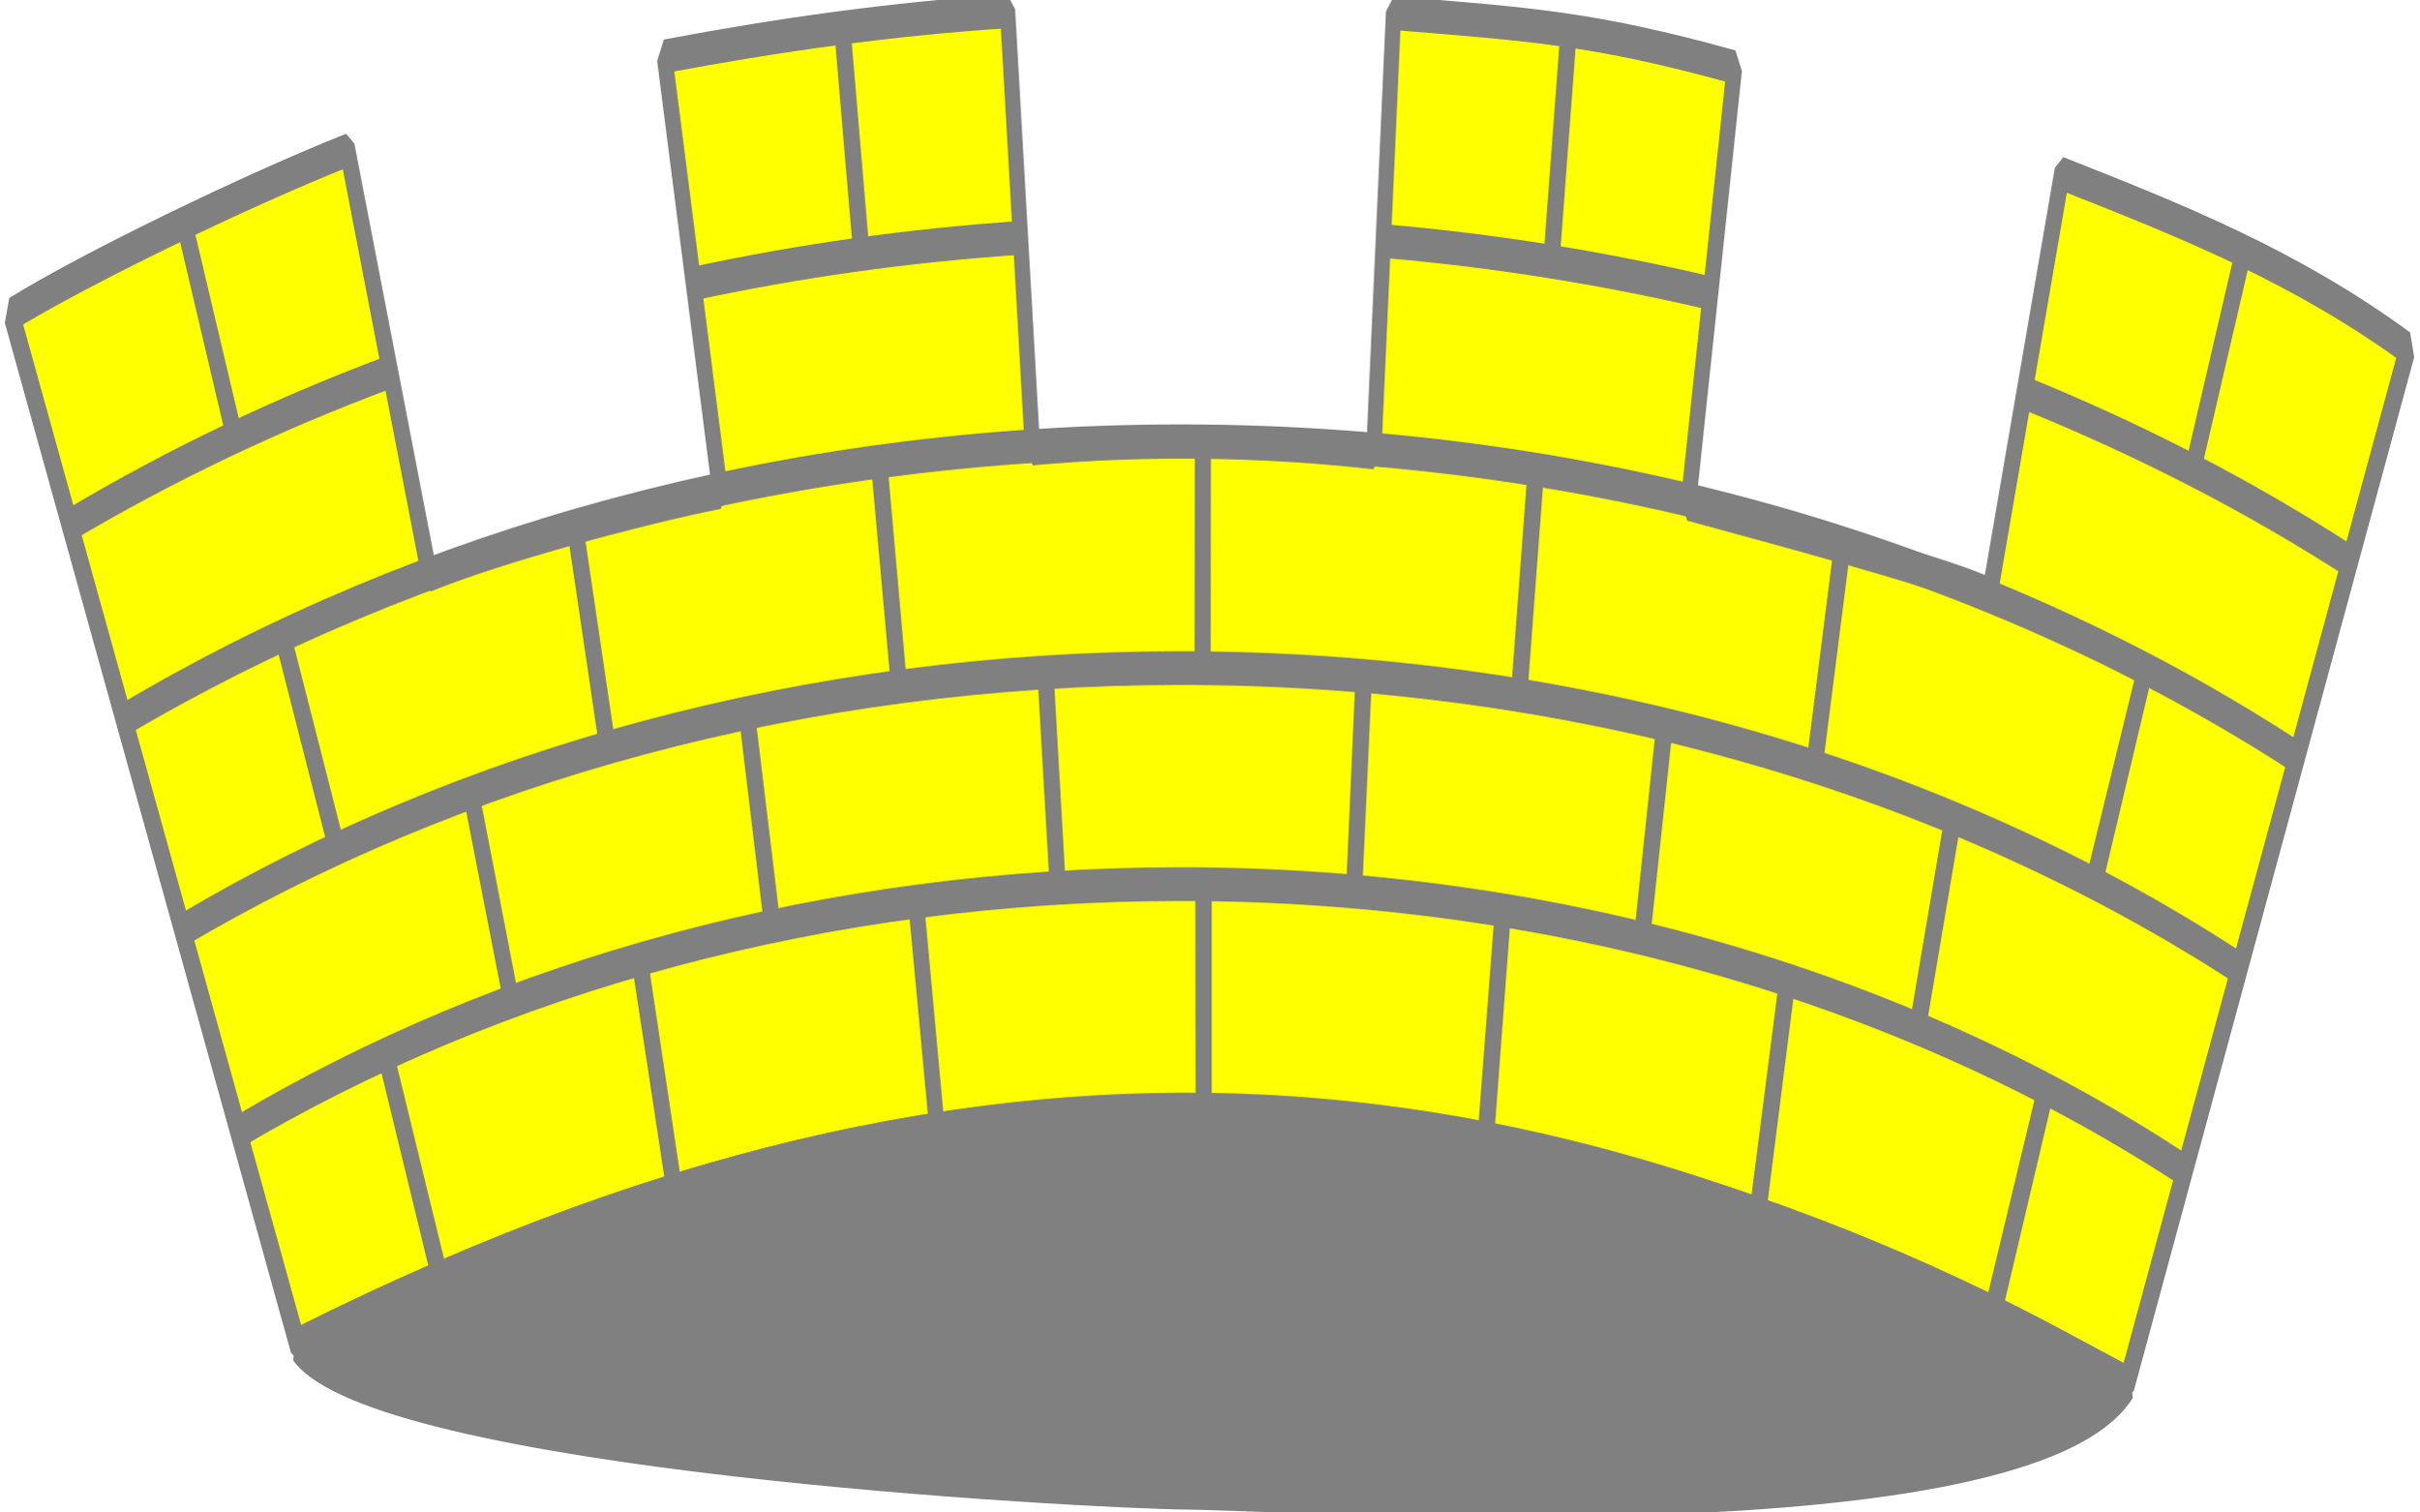
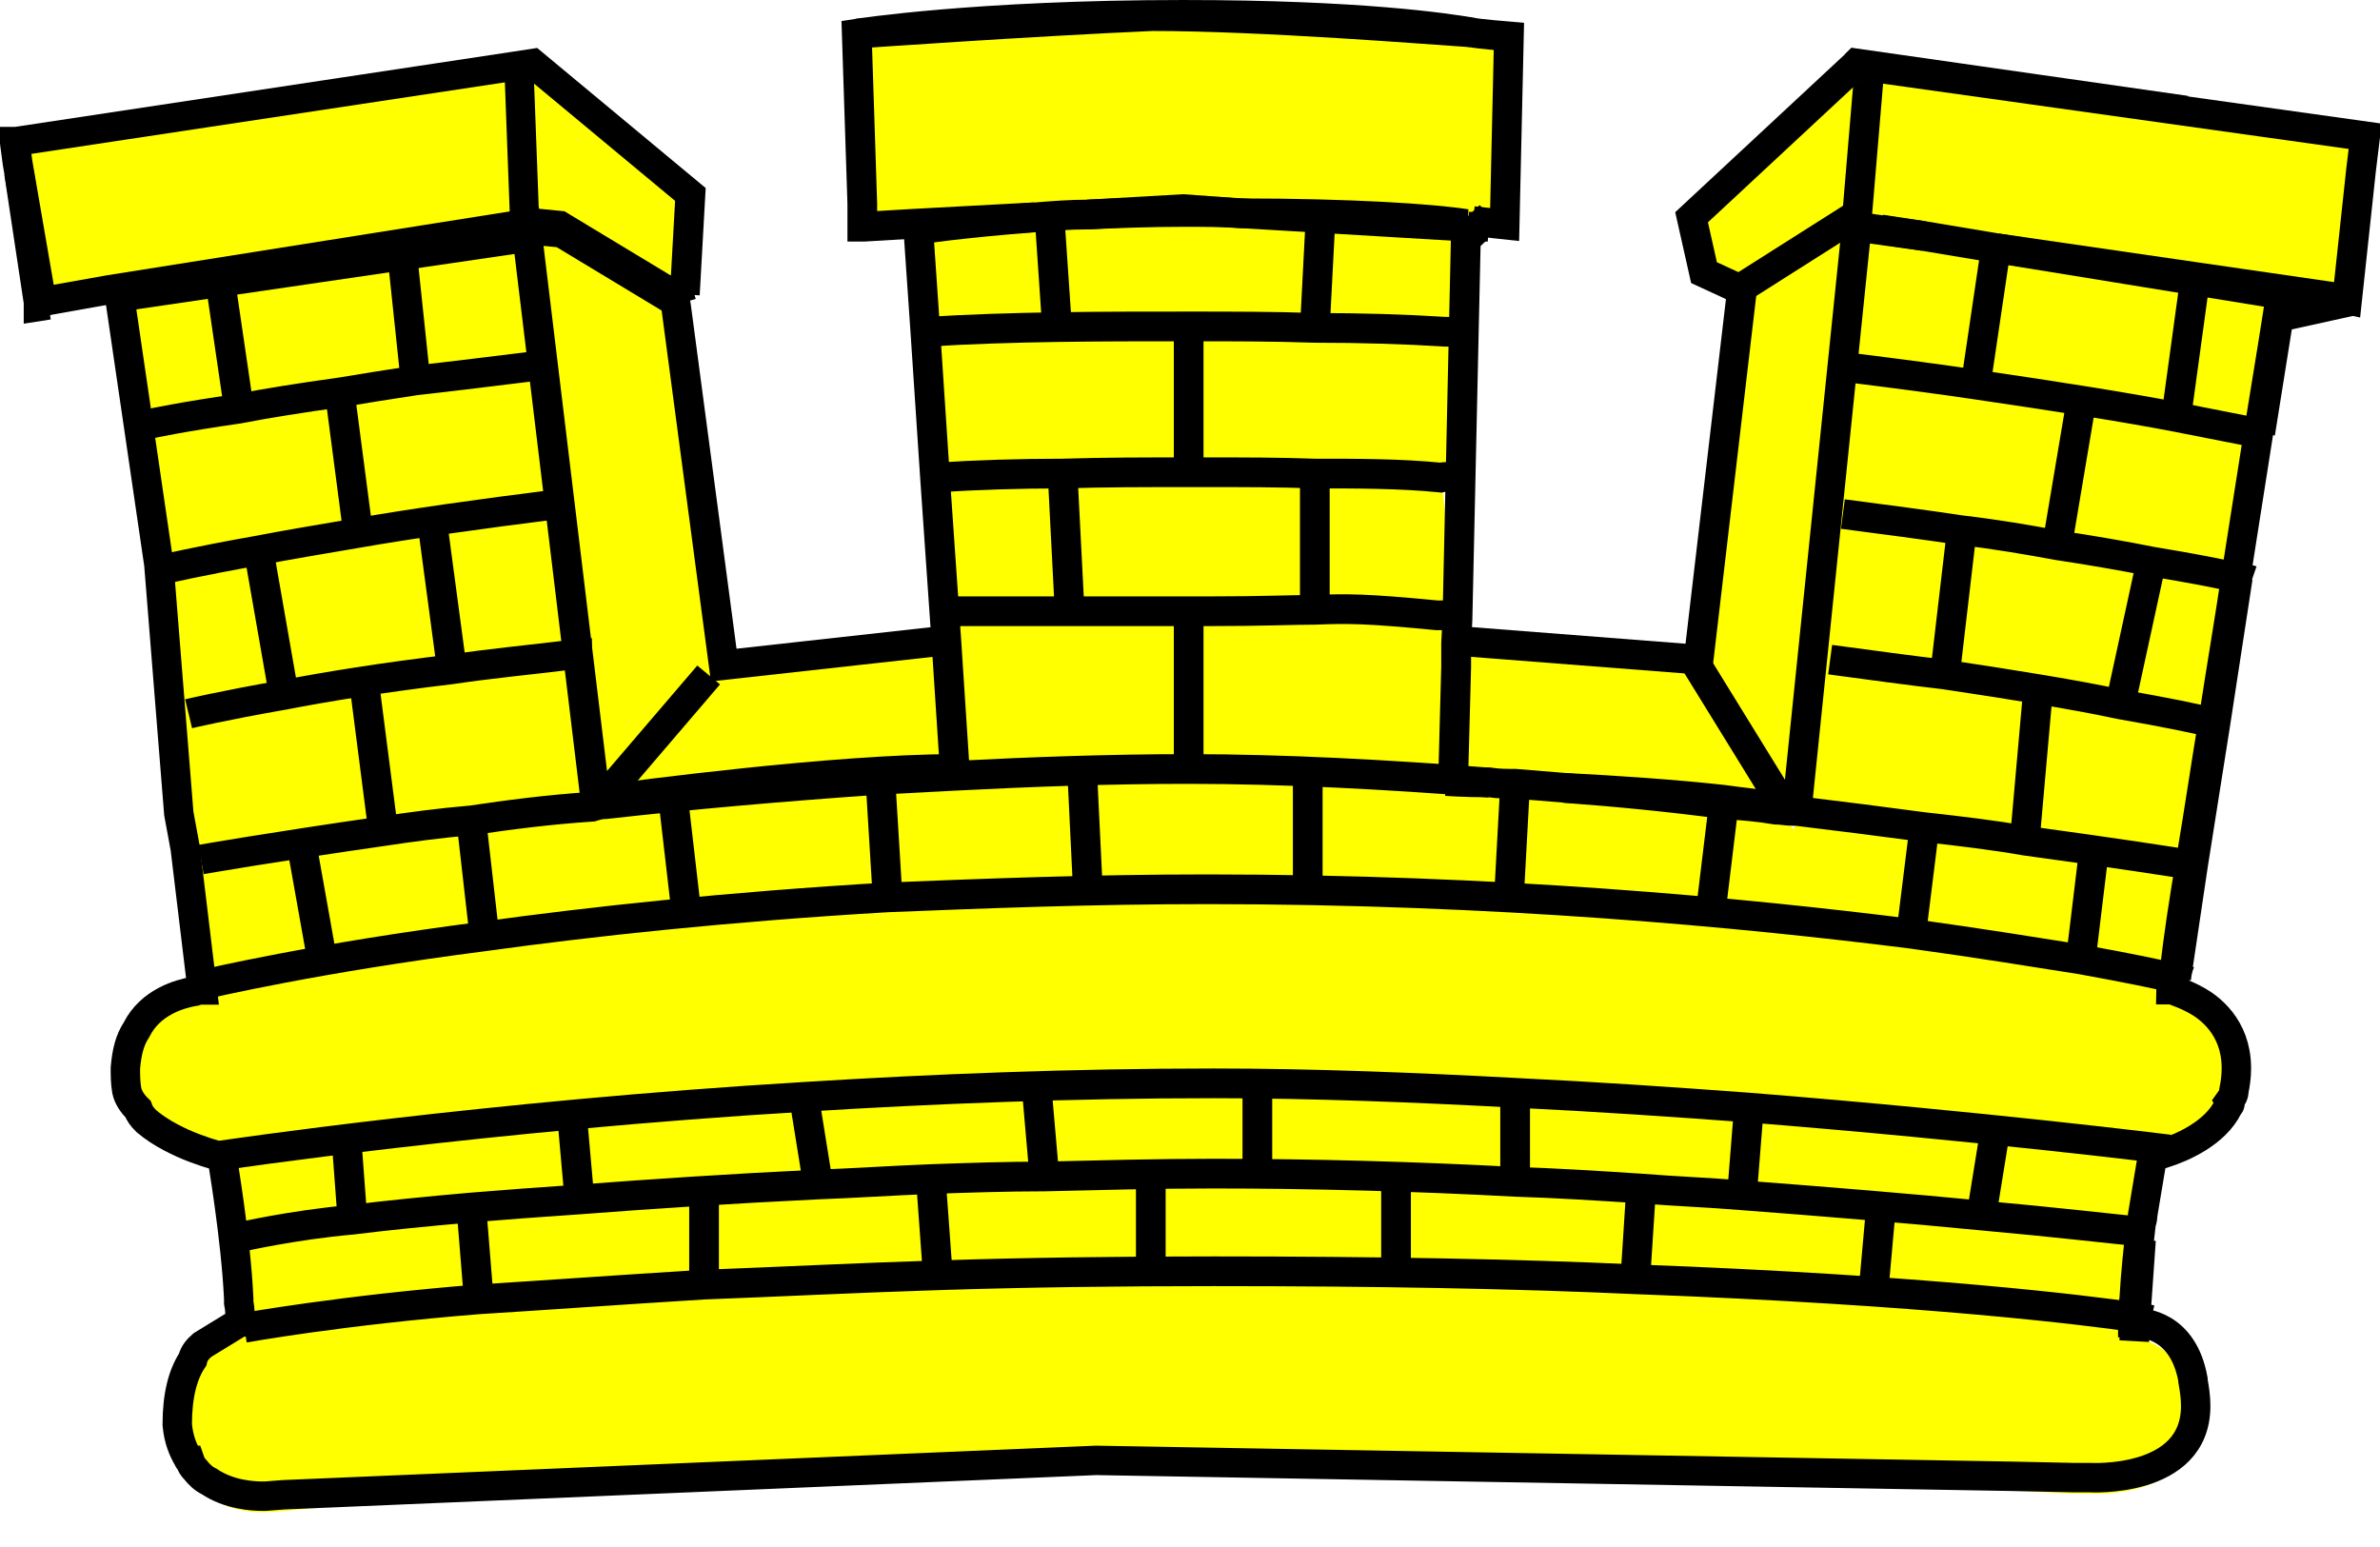
- <svg xmlns="http://www.w3.org/2000/svg" width="566.93" height="354.329" id="svg2" version="1.1">
-   <g id="layer1" transform="translate(-1.344944,-343.6472)">
-     <g id="1" transform="matrix(0.00847013,0,0,0.01875901,-1.148387,345.645)">
-       <g id="g3677">
-         <path id="258" style="fill:#ffff00;stroke:#808080;stroke-width:421.538px;stroke-miterlimit:0.01" d="M 8524.676,16688.841 608.033,3819.448 C 2579.997,3265.974 7070.892,2280.52 9906.489,1772.044 l 2267.039,5305.25 C 14138.295,6712.811 18111.01,6231.334 20219.716,6042.343 L 18679.57,597.599 C 21846.227,327.612 24969.702,129.621 28172.345,35.126 l 690.907,5462.743 c 3238.626,-134.994 6549.222,-98.995 9442.395,49.498 L 38852.614,57.625 c 3756.808,139.493 5527.257,184.491 9435.2,674.968 L 47006.757,6190.836 c 1691.283,211.49 7017.025,845.96 8341.263,1129.447 l 2000.751,-5255.752 c 3310.596,589.472 6462.86,1156.446 9564.745,2182.397 L 59155.205,17165.819 C 44401.462,13570.488 29410.219,11964.064 8524.676,16688.841 z" />
-         <path id="outline-1" style="fill:#808080;fill-rule:evenodd;stroke:#808080;stroke-width:421.538px;stroke-linejoin:bevel" d="m 59183.993,17192.817 c -6750.737,-1786.415 -16250.709,-3415.338 -26225.679,-3415.338 -9154.518,0 -17452.599,1322.937 -24440.835,2938.362 2187.872,1345.436 21770.767,1817.914 24627.956,1831.413 3281.808,17.999 23289.325,593.972 26038.558,-1354.437 z" />
-         <path id="260" style="fill:none;stroke:#808080;stroke-width:421.538px;stroke-miterlimit:0.01" d="M 5329.231,11518.585 C 13008.374,9462.182 22580.316,8242.739 32958.314,8242.739 c 11148.073,0 21360.543,1408.434 29305.973,3752.824" />
-         <path id="261" style="fill:none;stroke:#808080;stroke-width:421.538px;stroke-miterlimit:0.01" d="M 3702.72,8890.709 C 11828.075,6708.312 21961.377,5407.873 32958.314,5407.873 c 11745.42,0 22512.055,1480.43 30889.301,3946.314" />
-         <path id="262" style="fill:none;stroke:#808080;stroke-width:421.538px;stroke-miterlimit:0.01" d="M 2205.755,6456.323 C 4969.383,5713.858 7956.117,5065.889 11122.773,4534.914 m 8362.855,-1097.948 c 2914.764,-283.486 5944.679,-476.977 9046.564,-571.473 m 10068.529,40.498 c 3101.886,121.494 6117.407,341.984 9024.974,652.469 m 8665.125,1241.941 c 3224.233,589.472 6254.148,1295.939 9024.973,2105.901" />
-         <path id="263" style="fill:none;stroke:#808080;stroke-width:421.538px;stroke-miterlimit:0.01" d="m 6876.575,14038.466 c 7247.326,-1943.908 16279.496,-3095.853 26081.739,-3095.853 10586.711,0 20288.197,1345.435 27801.811,3581.83" />
-         <g transform="matrix(0.7601568,0,0,1.043133,104.2465,-252.8606)" id="outline-2">
-           <path d="M 8530.412,5452.546 6636.869,2803.92 7176.529,2696.077 9079.54,5344.703 z" style="fill:#808080;" id="264" />
-           <path d="m 80333.569,5832.154 -549.127,-107.843 1846.204,-2614.116 549.128,107.843 z" style="fill:#808080;" id="265" />
-           <path d="m 31309.736,3196.469 -700.611,-2709.018 586.999,-51.765 700.611,2713.332 z" style="fill:#808080;" id="266" />
-           <path d="m 57014.585,3291.371 -586.998,-47.451 624.869,-2747.842 586.998,51.765 z" style="fill:#808080;" id="267" />
-         </g>
-         <g transform="matrix(0.7601568,0,0,1.043133,104.2465,-252.8606)" id="outline-3">
-           <path d="m 12232.289,10357.25 -2007.156,-2588.234 568.063,-90.588 2007.156,2588.233 z" style="fill:#808080;" id="268" />
-           <path d="m 22078.713,9132.152 -1183.464,-2631.371 568.063,-90.588 1183.464,2631.371 z" style="fill:#808080;" id="273" />
-           <path d="m 32682.555,8381.564 -729.014,-2670.195 586.999,-56.078 719.546,2670.195 z" style="fill:#808080;" id="274" />
-           <path d="m 43731.38,8165.878 9.467,-2696.077 586.999,-12.941 -9.468,2696.077 z" style="fill:#808080;" id="275" />
-           <path d="m 76177.242,10659.21 1921.946,-2588.234 511.257,129.412 -1836.737,2545.097 z" style="fill:#808080;" id="278" />
-           <path d="m 65989.98,9313.329 1031.981,-2678.822 596.466,43.137 -1031.981,2678.822 z" style="fill:#808080;" id="281" />
-           <path d="m 55244.122,8454.898 615.402,-2704.704 596.466,34.51 -615.402,2700.391 z" style="fill:#808080;" id="284" />
-         </g>
-         <g transform="matrix(0.7601568,0,0,1.043133,104.2465,-252.8606)" id="outline-4">
-           <path d="m 18575.659,12151.759 -1458.029,-2458.823 558.596,-86.275 1467.496,2501.959 z" style="fill:#808080;" id="272" />
-           <path d="m 38457.862,10762.74 -444.983,-2532.156 586.999,-38.824 444.982,2575.292 z" style="fill:#808080;" id="276" />
-           <path d="m 28071.778,11258.818 -937.304,-2558.038 586.998,-38.824 937.304,2553.725 z" style="fill:#808080;" id="277" />
-           <path d="m 59722.352,11362.347 823.691,-2562.351 596.466,43.137 -833.159,2562.351 z" style="fill:#808080;" id="280" />
-           <path d="m 49241.59,10827.446 350.306,-2596.862 596.466,17.255 -359.773,2592.548 z" style="fill:#808080;" id="283" />
-           <path d="m 69748.663,12423.523 1287.609,-2506.273 596.466,60.392 -1287.609,2506.273 z" style="fill:#808080;" id="285" />
-         </g>
-         <g transform="matrix(0.7601568,0,0,1.043133,104.2465,-252.8606)" id="outline-5">
-           <path d="m 15981.504,15494.894 -1978.752,-2678.822 558.595,-90.588 1988.22,2678.822 z" style="fill:#808080;" id="269" />
-           <path d="m 24502.449,14394.895 -1249.739,-2696.077 568.063,-90.589 1249.739,2743.528 z" style="fill:#808080;" id="270" />
-           <path d="m 34074.309,13670.189 -776.352,-2734.9 568.063,-47.451 776.352,2778.037 z" style="fill:#808080;" id="271" />
-           <path d="m 63954.421,14584.699 1060.384,-2717.646 586.998,43.137 -1060.384,2760.783 z" style="fill:#808080;" id="279" />
-           <path d="m 54032.255,13752.15 624.869,-2691.763 596.466,0 -634.337,2778.037 z" style="fill:#808080;" id="282" />
-           <path d="m 72456.43,15852.933 1969.285,-2700.391 586.998,81.961 -1969.285,2747.842 z" style="fill:#808080;" id="286" />
-           <path d="m 43769.251,13523.523 -9.468,-2795.293 596.466,0 0,2795.293 z" style="fill:#808080;" id="287" />
-         </g>
-       </g>
-     </g>
+ <svg xmlns="http://www.w3.org/2000/svg" width="100" height="65" version="1.0" id="svg531">
+   <defs id="defs535" />
+   <g transform="translate(-323.996 113.4024)" id="g529">
+     <path d="M359.991-111.991c.004.132.228 7.119.228 7.119l.061.964 1.945-.115 2.553-.137c.011.137-2.199.366-2.199.366l.303 4.285.409 6.105c.069.003.468 6.831.468 6.831l-.647.053.027-.001-8.734.963c-.084.048-.071-.002-.071-.001l-1.793-13.558-.136-1.463-.12-.683.769-.228-.063-1.92-.058-.507v-.457l-.061-.786-6.595-5.589-21.598 3.329.058.91.061.337.827 5.42.42.115 2.998-.253 2.408 22.846.061.565 1.002 6.039-.263-.007c-1.185.432-2.009.991-2.498 1.7-.268.417-.405.893-.469 1.641.001 0 .117.739.117.739.001 0 .399.969.414 1.008.014.016.088.126.359.528 1.188 1.028 3.087 1.49 3.167 1.51.051.078.15.847.15.847l.553 5.198-.01.171.117.899c-.171.021-.328.055-.374.071-.004 0-.222.097-.222.097s-.577.285-.578.285c0 .004-.479.47-.479.47.001 0-.406.609-.406.609-.238.52-.359 1.144-.359 1.855 0 .129.004.261.012.396.067 1.043.261 1.774.414 2.205.003-.003.637.719.637.719.824.576 1.843.64 2.242.64l.877-.053c-.006 0 1.124-.108 1.124-.108 5.586-.536 11.464-.935 17.472-1.185l9.236-.341c.001 0 9.479-.114 9.479-.114 7.949-.118 16.11.014 24.249.391l2.656.106.228.014 2.141.101c.001 0 1.803.066 1.803.066l6.767.337h.71c.1.005 2.385.138 3.661-1.056.538-.502.811-1.172.811-1.992l-.116-1.079c-.57-2.198-2.392-2.416-2.469-2.424-.062-.078-.001-1.067-.001-1.067.018-.234.222-2.411.295-3.233 0 .005.063-.35.063-.35-.008-.001-.012-.038-.012-.104 0-.469.184-2.361.184-2.361.098-.049.328-.067.345-.069.008-.001.07-.016.314-.075.794-.255 2.214-.857 2.758-2.009.063-.06.087-.101.087-.145-.001-.007-.001-.015-.001-.026 0-.199.175-.919.175-.919l-.021-.322c-.138-1.792-.871-2.609-1.296-2.938.006.004-1.142-.565-1.142-.565l-.051-.021-.138-.1.151-.946.71-4.743c.03-.207.311-1.906.411-2.545l.538-3.392c0 .004.389-2.561.389-2.561l.546-3.534c.025-.221.33-2.123.44-2.84l.501-3.203c.001-.001.767-4.801.767-4.801l2.71-.734-.059-.185c-.01-.015.878-5.309.878-5.309l.173-1.412-7.535-1.075-13.89-1.916-6.231 5.605-.648.386v.396l-.066.96.429 1.164 1.462.798c.03.064-1.758 15.517-1.758 15.517-.074.06-9.893-.701-9.893-.701l.077-.063-.968-1.014c-.01-.001.741.11.741-.051 0-1.115-.562-5.71-.562-5.71-.01-.001.672.105.672-.066 0-1.181.189-6.101.189-6.101l.125-3.61.202-.719c-.003-.004-.003-.008-.003-.012 0-.058 1.33-.059 1.33-.059s.317-7.818.317-7.826c-.005.037-1.533-.241-1.533-.241.004 0-1.207-.086-1.207-.086-2.696-.193-8.308-.596-12.215-.596-.008 0-12.05.712-12.427.734zM328.573-101.087l.007-.134 17.412-2.688.056.465c-.059.063-12.778 1.848-12.778 1.848-.003 0-4.115.606-4.115.606l-.147.016-.435-.114zm21.251 21.002 2.384-.234c3.114-.33 8.327-.886 11.886-.889l.004.292-3.106.166c-.001 0-11.352 1-11.352 1l.184-.335zm-1.076.474c.095-.07.559-.103.559-.103l.16-.011-.095.122-.45.546c-.121-.036-.173-.554-.173-.554zm46.172-.27c.012-.137 1.501-.023 1.501-.023l.911.112c.001 0 .839.117.839.117-.018.136-1.757-.055-1.757-.055l-1.495-.151zm3.668.374-.095-.145.041.005.771.191.084.001.139.082-.165.838-.775-.972z" id="path451" style="fill:#ffff00" />
+     <path fill="none" stroke="#000" stroke-miterlimit="2.414" stroke-width="1.248" d="M385.824-112.042c-1.7-.11-8.765-.683-13.414-.683-5.236.23-12.418.736-12.418.736" id="path453" />
+     <path fill="none" stroke="#000" stroke-miterlimit="2.414" stroke-width="1.248" d="m415.84-108.756-13.831-1.979-.055.056" id="path455" />
+     <path fill="none" stroke="#000" stroke-miterlimit="2.414" stroke-width="1.248" d="m418.963-95.203.769-4.819" id="path457" />
+     <path fill="none" stroke="#000" stroke-miterlimit="2.414" stroke-width="1.248" d="m415.432-72.304.709-4.759.941-5.952.939-6.121m-4.35 32.085.055-1.02.227-3.237m-60.905-40.133-.764.23.118.681 2.002 15.072 8.709-.965.645-.055h.118" id="path459" />
+     <path fill="none" stroke="#000" stroke-miterlimit="2.414" stroke-width="1.248" d="M364.172-80.585v-.223l-.062-.282-.352-5.388-.475-6.856-.406-6.123-.296-4.305-.352-.23m23.423.116-9.533-.568-2.411-.173-4.003.228m16.181.344v.169h-.175" id="path461" />
+     <path fill="none" stroke="#000" stroke-miterlimit="2.414" stroke-width="1.248" d="m367.464-104.274-5.235.282-1.94.116h-.062v-.966l-.233-7.145s5.001-.791 13.715-.791c7.474 0 11.127.567 12.119.736.176.055 1.567.17 1.567.17l-.179 7.903-1.326-.143" id="path463" />
+     <path fill="none" stroke="#000" stroke-miterlimit="2.414" stroke-width=".906" d="m364.56 6.26-.515.495v.044l-.127.123h-.043l-.048.083-.254 11.823-.039.736v.741l-.087 3.34" transform="matrix(1.38358 0 0 1.35092 -117.7996 -112.8001)" id="path465" />
+     <path fill="none" stroke="#000" stroke-miterlimit="2.414" stroke-width="1.248" d="M333.297-64.854s11.152-1.668 24.515-2.463c5.415-.339 11.297-.567 17.187-.567 4.119 0 8.48.173 12.654.398 3.412.164 6.759.392 9.825.621 10.006.797 17.651 1.76 17.651 1.76m-82.435-6.964s4.579-1.085 11.639-1.99c4.473-.621 10.183-1.241 16.953-1.639 4.119-.165 8.594-.34 13.421-.34 12.182 0 22.424.966 29.604 1.869 2.883.398 5.297.791 7.125 1.08 1.881.339 3.24.621 3.947.79h.055c.348.054.527.12.527.12m-81.712 14.567s4.137-.743 9.845-1.196c2.71-.168 5.883-.398 9.474-.619 3.059-.114 6.357-.283 9.829-.392 3.712-.12 7.595-.169 11.596-.169 6.882 0 12.768.109 17.715.337 12.357.458 18.952 1.307 20.958 1.591h.055c.414.059.643.114.643.114" id="path467" />
+     <path fill="none" stroke="#000" stroke-miterlimit="2.414" stroke-width="1.248" d="m324.797-106.144.82 5.44v.173l.414-.065" id="path469" />
+     <path fill="none" stroke="#000" stroke-miterlimit="2.414" stroke-width=".906" d="m339.884 9.129.17-3.114-4.79-4.077-.511.08-15.182 2.348h-.044l.085.658.732 4.341.253-.059 1.798-.328 12.659-2.056.039.328 2.053 17.381.045.416.383-.495.171-.163 2.824-3.379.04-.047" transform="matrix(1.38302 0 0 1.35072 -117.2975 -113.357)" id="path471" />
+     <path fill="none" stroke="#000" stroke-miterlimit="2.414" stroke-width="1.248" d="M362.581-103.762s1.945-.283 4.883-.506c.712-.059 1.474-.121 2.24-.121 1.233-.055 2.593-.107 4.002-.107.826 0 1.646 0 2.417.055 4.59 0 8.121.23 9.475.451m-51.541 42.573s2.217-.515 4.747-.738c1.353-.169 3.057-.343 5-.513 1.411-.114 2.887-.228 4.532-.337 3.006-.23 6.357-.453 10.004-.628 1.529-.055 3.123-.164 4.767-.228 1.529-.055 3.176-.11 4.767-.11 2.349-.055 4.705-.12 7.118-.12 4.118 0 8.479.12 12.653.344 1.762.054 3.533.168 5.296.283 1.411.114 2.885.169 4.235.283 3.771.285 7.24.573 10.064.85 3.183.285 5.538.567 6.771.683m-24.293-18.648c2.29.168 4.53.391 6.705.681.765.054 1.473.109 2.181.23.227 0 .469.054.699.054h.173c1.884.228 3.651.453 5.353.681 1.532.169 2.945.339 4.241.567 3.758.513 6.355.911 6.998 1.025h.121m-83.745-.23s2.941-.517 7.653-1.193c1.123-.169 2.355-.339 3.712-.453 1.528-.23 3.238-.451 5.062-.573.179-.055.351-.109.585-.109 3.53-.398 7.421-.742 11.535-1.024.999-.055 2.057-.11 3.176-.169 3.176-.164 6.478-.283 9.768-.283 3.943 0 8.293.228 12.654.573" id="path473" />
+     <path fill="none" stroke="#000" stroke-miterlimit="2.414" stroke-width=".906" d="m334.88 2.677.174 3.706 1.111.087 3.849 1.853" transform="matrix(1.35185 0 0 1.69597 -106.8955 -114.7443)" id="path475" />
+     <path fill="none" stroke="#000" stroke-miterlimit="2.414" stroke-width="1.248" d="m404.84-103.484-2.831-.392-2.524 24.546-.12-.467-.762-.275-.066-.121-3.248-5.269" id="path477" />
+     <path fill="none" stroke="#000" stroke-miterlimit="2.414" stroke-width="1.248" d="m385.183-86.478 10.183.791 1.821-15.525-1.594-.736-.522-2.326 6.884-6.405 21.418 3.002-.173 1.417-.585 5.44-.245-.054-14.469-2.099" id="path479" />
+     <path fill="none" stroke="#000" stroke-miterlimit="2.414" stroke-width="1.248" d="m402.19-104.498-5.23 3.317m5.542-8.83-.493 5.861m-70.089 20.737s1.412-.339 4.002-.791c1.763-.344 4.181-.735 7.061-1.078 1.529-.23 3.24-.392 5.119-.622.233 0 .528-.059.764-.059m15.305-1.756h10.538c2.352 0 3.589-.061 4.535-.061 1.349-.055 2.169-.055 5.113.23.295 0 .589 0 .884.059h.055m15.597 1.804c1.711.228 3.358.458 4.825.626 3.004.451 5.477.849 7.354 1.252 1.946.34 3.297.617 3.944.791h.061c.295.055.471.109.471.109m-86.685-6.573s1.412-.336 4.001-.794c1.173-.228 2.529-.453 4.181-.735 2.294-.399 5.118-.797 8.292-1.195m15.777-1.13h.172c1.767-.114 3.534-.169 5.353-.169 1.709-.055 3.469-.055 5.298-.055h.767c1.53 0 3.058 0 4.53.055 1.825 0 3.585 0 5.298.169.235-.059.535 0 .765 0m16.131 1.532c1.757.23 3.467.453 4.998.683 1.474.173 2.769.398 4.005.626 1.526.23 2.824.458 3.946.683 1.701.282 2.88.506 3.586.681h.055c.414.054.589.114.589.114m-88.277-6.587s1.292-.283 3.705-.628c1.177-.228 2.59-.453 4.236-.681 1.002-.164 2.06-.339 3.179-.506 1.588-.175 3.354-.398 5.235-.628m16.192-1.412c3.65-.228 7.357-.228 11.063-.228 1.762 0 3.588 0 5.303.061 1.938 0 3.757.054 5.466.162h.585m16.66 1.539c1.826.228 3.531.453 5.066.681 3.469.506 6.355.965 8.417 1.362 1.705.339 2.887.567 3.469.681h.059c.297.055.416.109.416.109" id="path481" />
+     <path fill="none" stroke="#000" stroke-miterlimit="2.414" stroke-width="1.248" d="m329.035-100.934 4.236-.621 12.771-1.87.416-.059m73.982 2.55-12.54-2.038-3.059-.512-1.822-.278m-69.748 2.32.765 5.213v.118m.827 5.839 1.06 6.061v.061" id="path483" />
+     <path fill="none" stroke="#000" stroke-miterlimit="2.414" stroke-width="1.248" d="m336.689-77.805.82 4.597m3.413-29.257.533 5.048" id="path485" />
+     <path fill="none" stroke="#000" stroke-miterlimit="2.414" stroke-width="1.248" d="m338.272-96.905.772 5.898.054.506m3.121-.506.765 5.724.055.344m-3.706.506.765 5.947v.175" id="path487" />
+     <path fill="none" stroke="#000" stroke-miterlimit="2.414" stroke-width="1.248" d="m343.81-78.824.524 4.595m23.78-29.763.294 4.306" id="path489" />
+     <path fill="none" stroke="#000" stroke-miterlimit="2.414" stroke-width="1.248" d="M368.642-93.559v.055l.297 5.784" id="path491" />
+     <path fill="none" stroke="#000" stroke-miterlimit="2.414" stroke-width="1.248" d="m352.814-75.254-.531-4.584m9.003 4.078-.295-4.825m8.48-.277.233 4.818" id="path493" />
+     <path fill="none" stroke="#000" stroke-miterlimit="2.414" stroke-width="1.248" d="m379.469-103.992-.227 4.367v.168" id="path495" />
+     <path fill="none" stroke="#000" stroke-miterlimit="2.414" stroke-width="1.248" d="M373.94-99.457v5.898" id="path497" />
+     <path fill="none" stroke="#000" stroke-miterlimit="2.414" stroke-width="1.248" d="M379.241-93.559v5.839" id="path499" />
+     <path fill="none" stroke="#000" stroke-miterlimit="2.414" stroke-width="1.248" d="M373.94-87.719v6.629m5.003.228v4.588" id="path501" />
+     <path fill="none" stroke="#000" stroke-miterlimit="2.414" stroke-width="1.248" d="m407.781-102.465-.773 5.223-.054.337m-.528 5.609v.169l-.709 6.066-.055.399m3.944.512-.537 6.061v.283m-21.412-2.78v.121l-.241 4.42m9.006-3.794v.224l-.528 4.36" id="path503" />
+     <path fill="none" stroke="#000" stroke-miterlimit="2.414" stroke-width="1.248" d="m404.84-78.54-.535 4.312m11.889-27.213-.762 5.556" id="path505" />
+     <path fill="none" stroke="#000" stroke-miterlimit="2.414" stroke-width="1.248" d="m411.423-96.399-.992 5.898-.066.23m4.013.508-1.295 5.956-.066.394m-1.058 5.898-.535 4.42v.109m-72.855 7.653.237 3.178v.392m9.241-4.584.297 3.343v.223" id="path507" />
+     <path fill="none" stroke="#000" stroke-miterlimit="2.414" stroke-width="1.248" d="m357.814-67.087.53 3.292" id="path509" />
+     <path fill="none" stroke="#000" stroke-miterlimit="2.414" stroke-width="1.248" d="m367.581-67.372.297 3.402v.175" id="path511" />
+     <path fill="none" stroke="#000" stroke-miterlimit="2.414" stroke-width="1.248" d="M387.657-67.372v3.577" id="path513" />
+     <path fill="none" stroke="#000" stroke-miterlimit="2.414" stroke-width="1.248" d="m397.48-66.864-.295 3.69v.394m10.595-2.835-.533 3.293v.054" id="path515" />
+     <path fill="none" stroke="#000" stroke-miterlimit="2.414" stroke-width="1.248" d="M376.826-67.601v3.516M343.81-62.553l.289 3.57" id="path517" />
+     <path fill="none" stroke="#000" stroke-miterlimit="2.414" stroke-width="1.248" d="M353.578-63.059v3.848m9.534-4.584.289 3.969v.337" id="path519" />
+     <path fill="none" stroke="#000" stroke-miterlimit="2.414" stroke-width="1.248" d="M382.653-63.795v3.794" id="path521" />
+     <path fill="none" stroke="#000" stroke-miterlimit="2.414" stroke-width="1.248" d="M392.951-63.795v.339l-.241 3.739" id="path523" />
+     <path fill="none" stroke="#000" stroke-miterlimit="2.414" stroke-width="1.248" d="m403.018-62.553-.299 3.341m-30.37-4.584v3.566m-22.712-19.608h.054c.885-.12 9.364-1.254 14.42-1.254h.056m20.6.506s.703.059 1.826.059c.354.055.709.055 1.061.055.644.055 1.351.107 2.06.169 2.229.114 4.698.282 6.705.506.819.12 1.59.18 2.114.289.295.054.589.121.767.175" id="path525" />
+     <path fill="none" stroke="#000" stroke-miterlimit="2.414" stroke-width="1.236" d="m422.954-100.781-3.104.683-.113.054h-.066s-.296 1.888-.765 4.734l-.937 5.957c-.296 2.002-.65 4.065-.948 6.013-.35 2.114-.644 4.118-.937 5.847-.348 2.002-.584 3.673-.698 4.675-.121.497-.182.835-.182 1h.061c.121.059.703.224 1.295.616.819.562 1.707 1.669 1.299 3.619 0 .172-.067.28-.189.45.062.108 0 .166-.052.226-.535 1.114-1.948 1.724-2.651 1.944-.179.061-.295.112-.417.112-.052.054-.118.054-.118.054s-.175 1.061-.409 2.452c0 .054 0 .17-.061.331-.121 1.007-.239 2.174-.295 3.175-.059.338-.059.669-.059 1.007h.059c.416 0 2.062.112 2.471 2.394v.054c.059.338.114.668.114 1.06 0 3.284-4.47 3.005-4.47 3.005h-.71l-2.53-.054-38.494-.669-34.145 1.445-.765.059h-.117c-.41 0-1.412-.059-2.232-.616-.235-.112-.412-.278-.586-.497-.116-.118-.178-.226-.235-.392 0 0-.054 0-.054-.053-.235-.391-.416-.837-.471-1.452 0-1.226.235-2.113.648-2.731.058-.278.234-.45.414-.611l1.463-.895c.058-.053.117-.053.117-.053 0-.284 0-.564-.059-.835v-.166c-.118-2.56-.703-5.96-.703-5.96s-1.943-.445-3.179-1.498c-.176-.172-.295-.338-.351-.508-.235-.226-.413-.499-.471-.777-.058-.337-.058-.669-.058-.941.058-.67.176-1.167.469-1.615.586-1.168 1.825-1.505 2.411-1.611.061 0 .061 0 .118-.058h.234l-.717-5.951-.27-1.461-.838-10.468-1.648-11.248" id="path527" />
  </g>
</svg>
